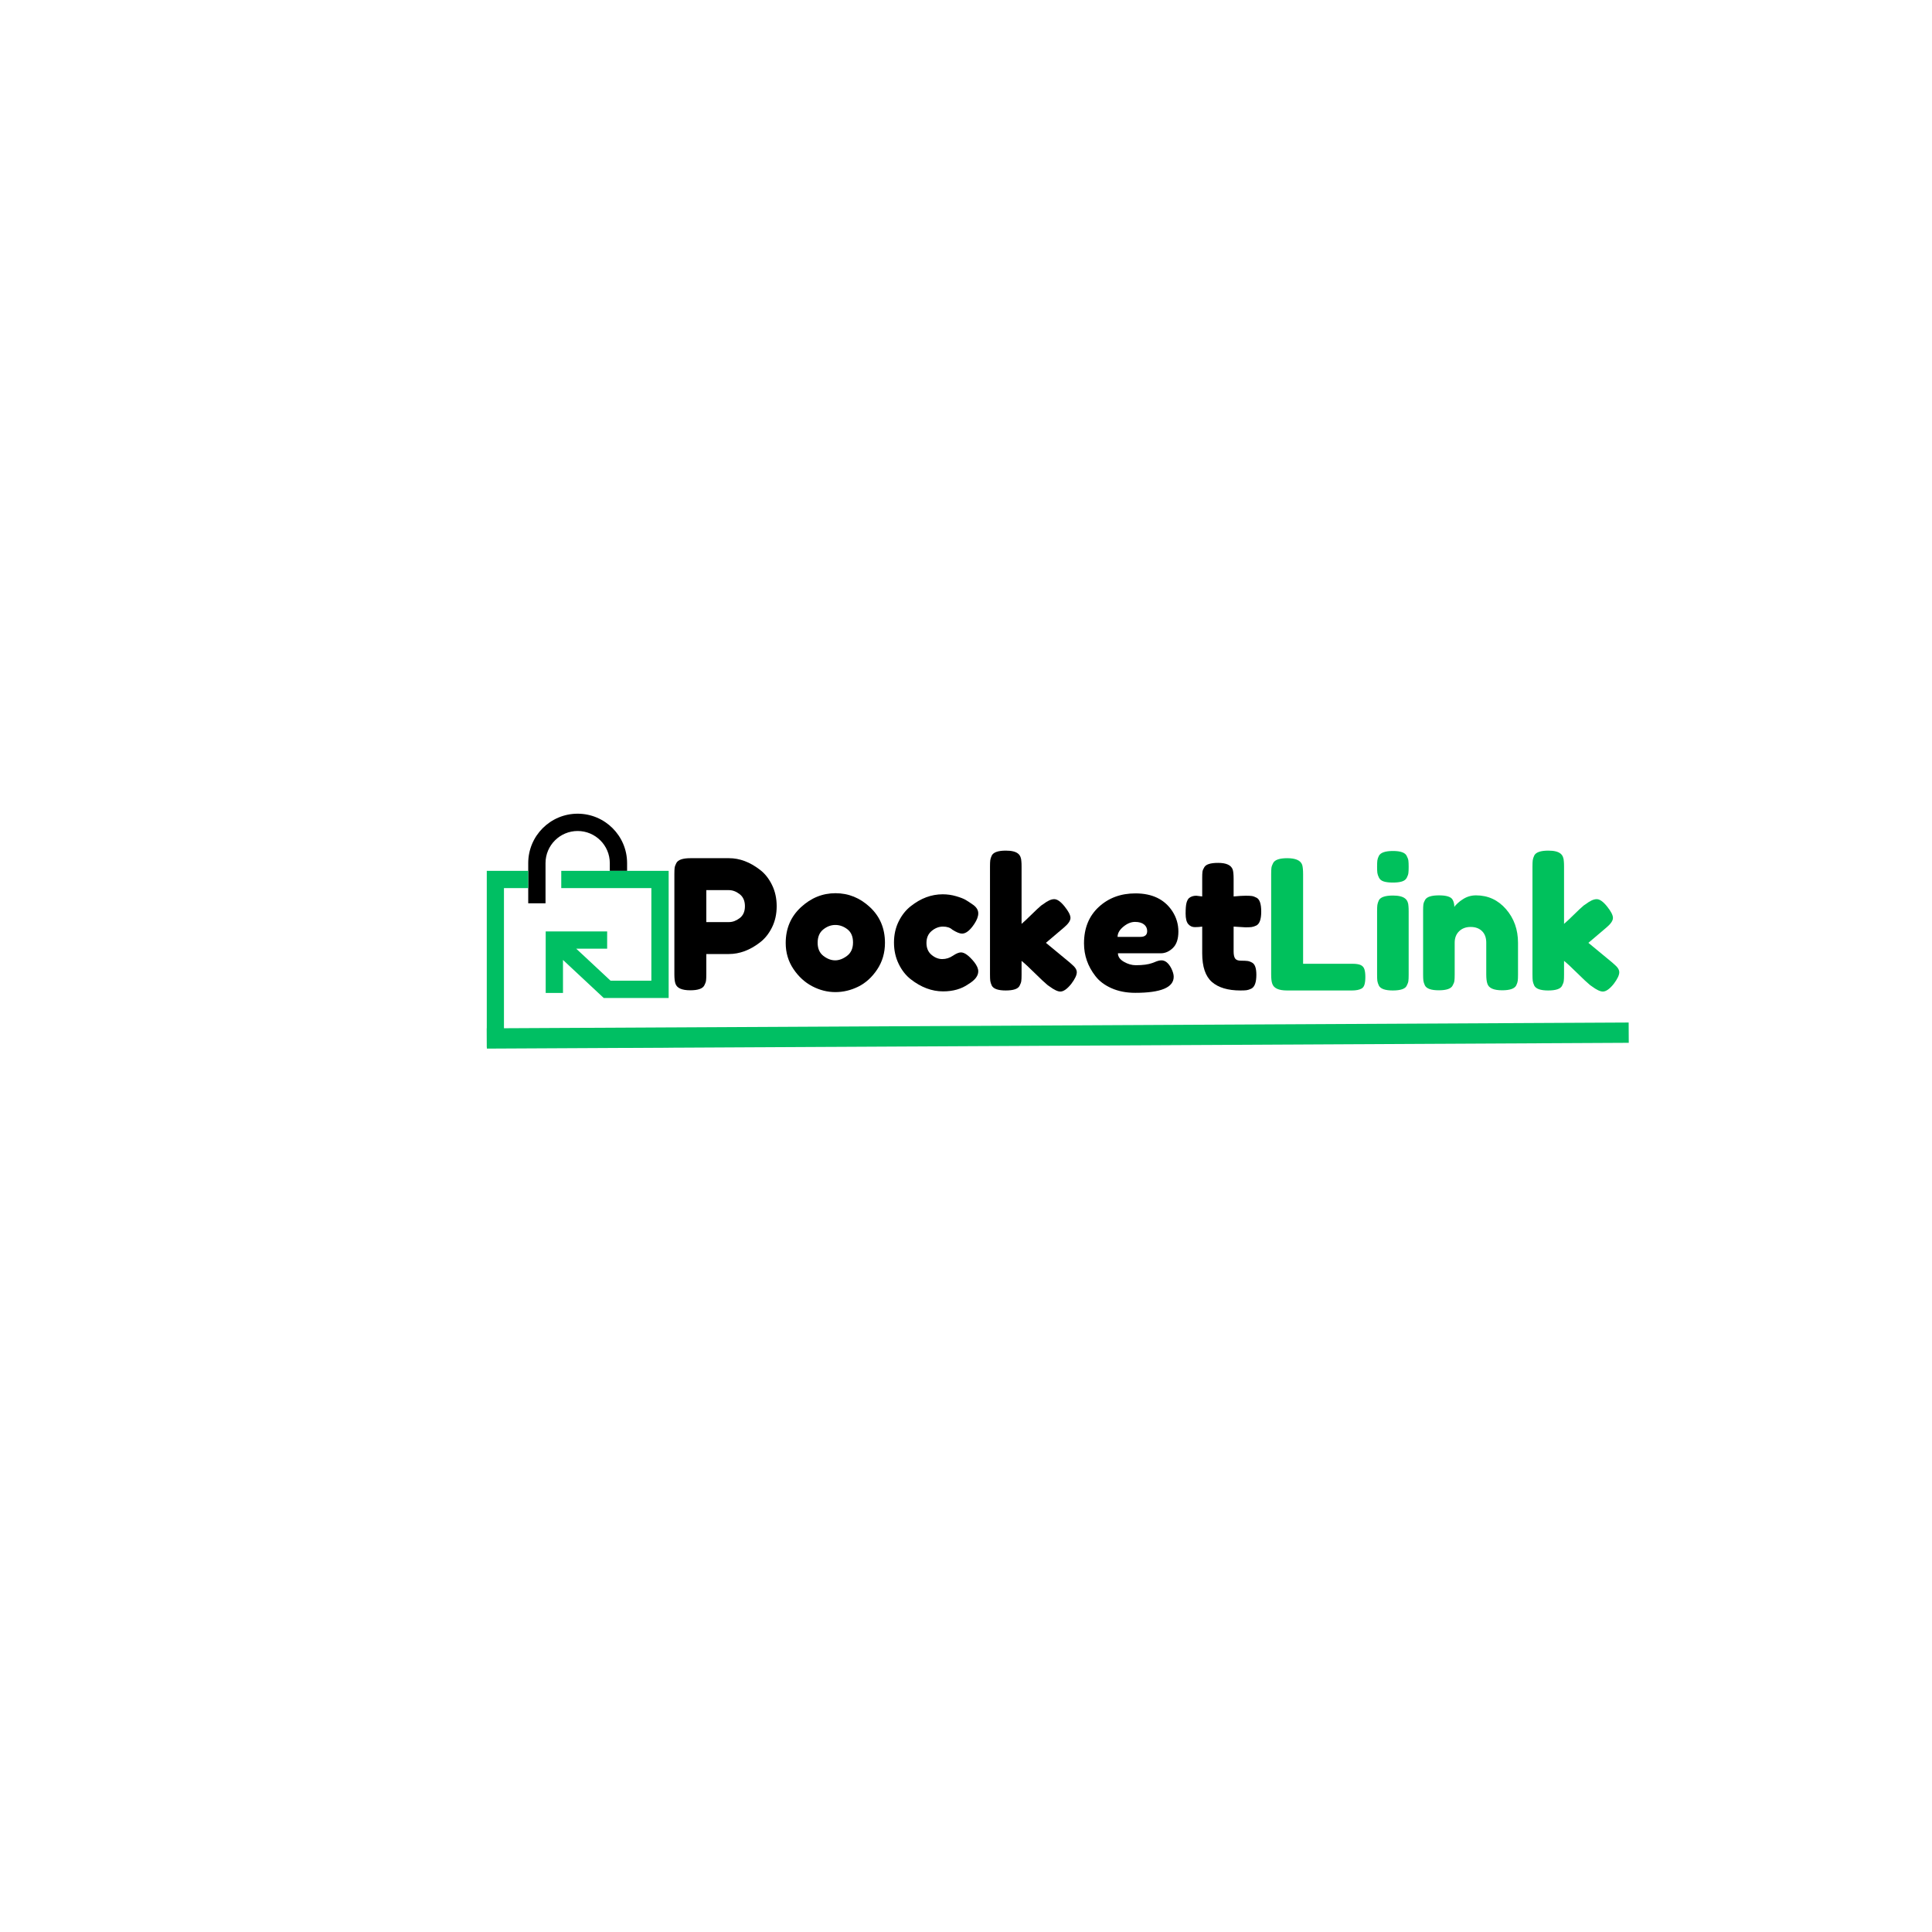
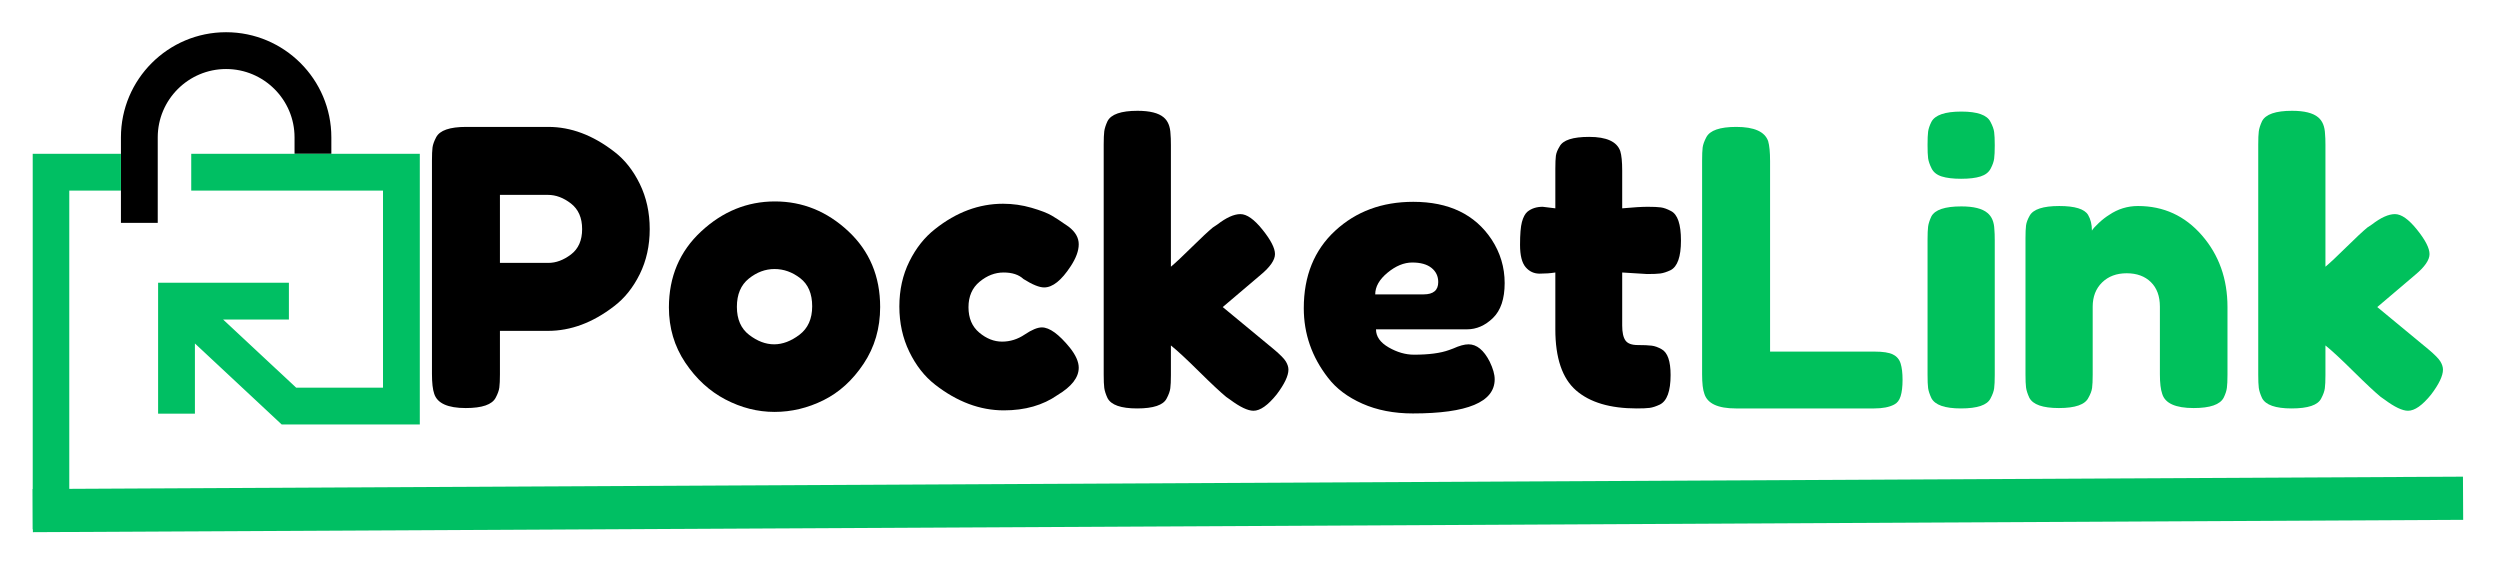
- <svg xmlns="http://www.w3.org/2000/svg" width="2000" zoomAndPan="magnify" viewBox="0 0 1500 1500" height="2000" preserveAspectRatio="xMidYMid meet" version="1.0">
+ <svg xmlns="http://www.w3.org/2000/svg" width="912" zoomAndPan="magnify" viewBox="366 620 912 206" height="206" preserveAspectRatio="xMidYMid meet" version="1.0">
  <defs>
    <g />
    <clipPath id="90078cca01">
      <path d="M 410 631.676 L 487 631.676 L 487 702 L 410 702 Z M 410 631.676 " clip-rule="nonzero" />
    </clipPath>
    <clipPath id="da116d0476">
      <path d="M 377.934 676 L 519.684 676 L 519.684 813.176 L 377.934 813.176 Z M 377.934 676 " clip-rule="nonzero" />
    </clipPath>
    <clipPath id="73bd6a1e72">
      <path d="M 423 676 L 519.684 676 L 519.684 775 L 423 775 Z M 423 676 " clip-rule="nonzero" />
    </clipPath>
  </defs>
  <g clip-path="url(#90078cca01)">
    <path fill="#000000" d="M 486.875 670.109 L 486.875 676.109 L 473.449 676.109 L 473.449 670.109 C 473.449 656.371 462.258 645.18 448.473 645.18 C 434.73 645.18 423.543 656.371 423.543 670.109 L 423.543 701.305 L 410.117 701.305 L 410.117 670.109 C 410.117 648.941 427.301 631.754 448.473 631.754 C 469.645 631.754 486.875 648.941 486.875 670.109 Z M 486.875 670.109 " fill-opacity="1" fill-rule="nonzero" />
  </g>
  <g clip-path="url(#da116d0476)">
    <path fill="#00bf63" d="M 519.145 799.684 L 519.145 813.109 L 377.844 813.109 L 377.844 676.109 L 410.117 676.109 L 410.117 689.535 L 391.273 689.535 L 391.273 799.684 Z M 519.145 799.684 " fill-opacity="1" fill-rule="nonzero" />
  </g>
  <g clip-path="url(#73bd6a1e72)">
    <path fill="#00bf63" d="M 519.145 676.109 L 519.145 774.844 L 468.75 774.844 L 437.105 745.301 L 437.105 770.902 L 423.676 770.902 L 423.676 723.148 L 471.391 723.148 L 471.391 736.574 L 447.398 736.574 L 474.031 761.414 L 505.719 761.414 L 505.719 689.535 L 435.762 689.535 L 435.762 676.109 Z M 519.145 676.109 " fill-opacity="1" fill-rule="nonzero" />
  </g>
  <g fill="#000000" fill-opacity="1">
    <g transform="translate(517.9697, 768.9986)">
      <g>
        <path d="M 81.406 -81.953 C 83.832 -77.004 85.047 -71.492 85.047 -65.422 C 85.047 -59.359 83.832 -53.875 81.406 -48.969 C 78.977 -44.062 75.848 -40.16 72.016 -37.266 C 64.266 -31.285 56.234 -28.297 47.922 -28.297 L 30.406 -28.297 L 30.406 -12.469 C 30.406 -10.32 30.332 -8.711 30.188 -7.641 C 30.051 -6.566 29.609 -5.328 28.859 -3.922 C 27.555 -1.398 23.914 -0.141 17.938 -0.141 C 11.395 -0.141 7.562 -1.867 6.438 -5.328 C 5.883 -6.91 5.609 -9.336 5.609 -12.609 L 5.609 -90.375 C 5.609 -92.52 5.676 -94.129 5.812 -95.203 C 5.957 -96.273 6.398 -97.516 7.141 -98.922 C 8.453 -101.441 12.098 -102.703 18.078 -102.703 L 48.062 -102.703 C 56.281 -102.703 64.266 -99.711 72.016 -93.734 C 75.848 -90.836 78.977 -86.91 81.406 -81.953 Z M 48.062 -53.094 C 50.863 -53.094 53.617 -54.117 56.328 -56.172 C 59.035 -58.234 60.391 -61.316 60.391 -65.422 C 60.391 -69.535 59.035 -72.645 56.328 -74.75 C 53.617 -76.852 50.816 -77.906 47.922 -77.906 L 30.406 -77.906 L 30.406 -53.094 Z M 48.062 -53.094 " />
      </g>
    </g>
  </g>
  <g fill="#000000" fill-opacity="1">
    <g transform="translate(606.5187, 768.9986)">
      <g>
        <path d="M 3.5 -36.844 C 3.5 -48.051 7.422 -57.297 15.266 -64.578 C 23.117 -71.867 32.086 -75.516 42.172 -75.516 C 52.266 -75.516 61.188 -71.895 68.938 -64.656 C 76.688 -57.414 80.562 -48.191 80.562 -36.984 C 80.562 -29.234 78.551 -22.344 74.531 -16.312 C 70.52 -10.289 65.641 -5.852 59.891 -3 C 54.148 -0.156 48.195 1.266 42.031 1.266 C 35.863 1.266 29.883 -0.25 24.094 -3.281 C 18.301 -6.32 13.422 -10.805 9.453 -16.734 C 5.484 -22.672 3.5 -29.375 3.5 -36.844 Z M 32.781 -26.828 C 35.77 -24.535 38.805 -23.391 41.891 -23.391 C 44.973 -23.391 48.055 -24.555 51.141 -26.891 C 54.223 -29.234 55.766 -32.691 55.766 -37.266 C 55.766 -41.848 54.316 -45.258 51.422 -47.5 C 48.523 -49.738 45.395 -50.859 42.031 -50.859 C 38.664 -50.859 35.535 -49.691 32.641 -47.359 C 29.742 -45.023 28.297 -41.594 28.297 -37.062 C 28.297 -32.531 29.789 -29.117 32.781 -26.828 Z M 32.781 -26.828 " />
      </g>
    </g>
  </g>
  <g fill="#000000" fill-opacity="1">
    <g transform="translate(690.5843, 768.9986)">
      <g>
        <path d="M 28.719 -36.922 C 28.719 -32.953 30.023 -29.867 32.641 -27.672 C 35.254 -25.473 38.031 -24.375 40.969 -24.375 C 43.914 -24.375 46.672 -25.238 49.234 -26.969 C 51.805 -28.695 53.891 -29.562 55.484 -29.562 C 58.285 -29.562 61.695 -27.086 65.719 -22.141 C 67.863 -19.43 68.938 -17.004 68.938 -14.859 C 68.938 -11.305 66.367 -7.988 61.234 -4.906 C 55.898 -1.164 49.359 0.703 41.609 0.703 C 32.922 0.703 24.562 -2.426 16.531 -8.688 C 12.695 -11.676 9.566 -15.664 7.141 -20.656 C 4.711 -25.656 3.5 -31.164 3.5 -37.188 C 3.5 -43.219 4.711 -48.688 7.141 -53.594 C 9.566 -58.5 12.695 -62.445 16.531 -65.438 C 24.281 -71.594 32.547 -74.672 41.328 -74.672 C 44.879 -74.672 48.336 -74.18 51.703 -73.203 C 55.066 -72.223 57.539 -71.266 59.125 -70.328 L 61.375 -68.938 C 63.051 -67.812 64.359 -66.922 65.297 -66.266 C 67.723 -64.398 68.938 -62.273 68.938 -59.891 C 68.938 -57.516 67.953 -54.832 65.984 -51.844 C 62.629 -46.707 59.41 -44.141 56.328 -44.141 C 54.547 -44.141 52.023 -45.164 48.766 -47.219 C 47.078 -48.801 44.664 -49.594 41.531 -49.594 C 38.406 -49.594 35.488 -48.473 32.781 -46.234 C 30.07 -43.992 28.719 -40.891 28.719 -36.922 Z M 28.719 -36.922 " />
      </g>
    </g>
  </g>
  <g fill="#000000" fill-opacity="1">
    <g transform="translate(763.0208, 768.9986)">
      <g>
        <path d="M 49.031 -36.984 L 67.672 -21.578 C 70.004 -19.617 71.473 -18.125 72.078 -17.094 C 72.691 -16.062 73 -15.082 73 -14.156 C 73 -11.906 71.551 -8.867 68.656 -5.047 C 65.477 -1.117 62.676 0.844 60.25 0.844 C 58.195 0.844 55.348 -0.508 51.703 -3.219 L 50.297 -4.203 C 48.148 -5.973 44.832 -9.078 40.344 -13.516 C 35.863 -17.953 32.457 -21.109 30.125 -22.984 L 30.125 -12.188 C 30.125 -10.039 30.051 -8.43 29.906 -7.359 C 29.77 -6.285 29.328 -5.047 28.578 -3.641 C 27.367 -1.211 23.773 0 17.797 0 C 11.91 0 8.312 -1.258 7 -3.781 C 6.352 -5.188 5.957 -6.426 5.812 -7.5 C 5.676 -8.57 5.609 -10.18 5.609 -12.328 L 5.609 -96.25 C 5.609 -98.406 5.676 -100.02 5.812 -101.094 C 5.957 -102.164 6.352 -103.398 7 -104.797 C 8.312 -107.316 11.957 -108.578 17.938 -108.578 C 22.414 -108.578 25.594 -107.785 27.469 -106.203 C 29.051 -104.891 29.891 -102.832 29.984 -100.031 C 30.078 -99.195 30.125 -97.891 30.125 -96.109 L 30.125 -51.703 C 31.801 -53.098 34.344 -55.477 37.75 -58.844 C 41.164 -62.207 43.711 -64.586 45.391 -65.984 L 47.078 -67.109 C 50.348 -69.629 53.148 -70.891 55.484 -70.891 C 57.816 -70.891 60.5 -69 63.531 -65.219 C 66.57 -61.438 68.094 -58.469 68.094 -56.312 C 68.094 -54.164 66.363 -51.648 62.906 -48.766 Z M 49.031 -36.984 " />
      </g>
    </g>
  </g>
  <g fill="#000000" fill-opacity="1">
    <g transform="translate(838.1194, 768.9986)">
      <g>
        <path d="M 76.781 -45.734 C 76.781 -39.992 75.352 -35.742 72.5 -32.984 C 69.656 -30.234 66.504 -28.859 63.047 -28.859 L 29.844 -28.859 C 29.844 -26.242 31.383 -24.047 34.469 -22.266 C 37.551 -20.492 40.633 -19.609 43.719 -19.609 C 49.133 -19.609 53.383 -20.172 56.469 -21.297 L 58 -21.859 C 60.25 -22.879 62.117 -23.391 63.609 -23.391 C 66.598 -23.391 69.164 -21.289 71.312 -17.094 C 72.531 -14.57 73.141 -12.422 73.141 -10.641 C 73.141 -2.328 63.191 1.828 43.297 1.828 C 36.379 1.828 30.234 0.633 24.859 -1.75 C 19.492 -4.133 15.316 -7.285 12.328 -11.203 C 6.441 -18.773 3.5 -27.227 3.5 -36.562 C 3.5 -48.332 7.305 -57.742 14.922 -64.797 C 22.535 -71.848 32.039 -75.375 43.438 -75.375 C 56.414 -75.375 65.941 -70.797 72.016 -61.641 C 75.191 -56.785 76.781 -51.484 76.781 -45.734 Z M 47.219 -41.609 C 50.77 -41.609 52.547 -43.102 52.547 -46.094 C 52.547 -48.238 51.727 -49.961 50.094 -51.266 C 48.457 -52.578 46.117 -53.234 43.078 -53.234 C 40.047 -53.234 37.035 -51.992 34.047 -49.516 C 31.055 -47.047 29.562 -44.41 29.562 -41.609 Z M 47.219 -41.609 " />
      </g>
    </g>
  </g>
  <g fill="#000000" fill-opacity="1">
    <g transform="translate(918.402, 768.9986)">
      <g>
        <path d="M 48.484 -49.031 L 39.375 -49.594 L 39.375 -30.266 C 39.375 -27.742 39.77 -25.922 40.562 -24.797 C 41.352 -23.68 42.848 -23.125 45.047 -23.125 C 47.242 -23.125 48.926 -23.051 50.094 -22.906 C 51.258 -22.77 52.492 -22.328 53.797 -21.578 C 55.953 -20.359 57.031 -17.227 57.031 -12.188 C 57.031 -6.301 55.719 -2.707 53.094 -1.406 C 51.695 -0.75 50.461 -0.348 49.391 -0.203 C 48.316 -0.066 46.75 0 44.688 0 C 34.977 0 27.598 -2.191 22.547 -6.578 C 17.504 -10.973 14.984 -18.398 14.984 -28.859 L 14.984 -49.594 C 13.211 -49.312 11.301 -49.172 9.25 -49.172 C 7.195 -49.172 5.492 -49.961 4.141 -51.547 C 2.785 -53.141 2.109 -55.852 2.109 -59.688 C 2.109 -63.52 2.336 -66.297 2.797 -68.016 C 3.266 -69.742 3.922 -70.984 4.766 -71.734 C 6.254 -72.953 8.125 -73.562 10.375 -73.562 L 14.984 -73 L 14.984 -87.422 C 14.984 -89.578 15.051 -91.164 15.188 -92.188 C 15.332 -93.219 15.781 -94.336 16.531 -95.547 C 17.75 -97.891 21.348 -99.062 27.328 -99.062 C 33.672 -99.062 37.453 -97.332 38.672 -93.875 C 39.141 -92.375 39.375 -89.992 39.375 -86.734 L 39.375 -73 C 43.477 -73.375 46.582 -73.562 48.688 -73.562 C 50.789 -73.562 52.379 -73.488 53.453 -73.344 C 54.523 -73.207 55.766 -72.766 57.172 -72.016 C 59.598 -70.797 60.812 -67.203 60.812 -61.234 C 60.812 -55.348 59.551 -51.75 57.031 -50.438 C 55.625 -49.781 54.383 -49.379 53.312 -49.234 C 52.238 -49.098 50.629 -49.031 48.484 -49.031 Z M 48.484 -49.031 " />
      </g>
    </g>
  </g>
  <g fill="#00c15c" fill-opacity="1">
    <g transform="translate(981.3173, 768.9986)">
      <g>
        <path d="M 30.406 -20.734 L 68.516 -20.734 C 71.598 -20.734 73.836 -20.383 75.234 -19.688 C 76.641 -18.988 77.57 -17.891 78.031 -16.391 C 78.5 -14.898 78.734 -12.914 78.734 -10.438 C 78.734 -7.957 78.5 -5.969 78.031 -4.469 C 77.57 -2.977 76.781 -1.957 75.656 -1.406 C 73.883 -0.469 71.457 0 68.375 0 L 17.938 0 C 11.395 0 7.562 -1.773 6.438 -5.328 C 5.883 -6.816 5.609 -9.195 5.609 -12.469 L 5.609 -90.375 C 5.609 -92.52 5.676 -94.129 5.812 -95.203 C 5.957 -96.273 6.398 -97.516 7.141 -98.922 C 8.453 -101.441 12.098 -102.703 18.078 -102.703 C 24.609 -102.703 28.484 -100.973 29.703 -97.516 C 30.172 -95.93 30.406 -93.504 30.406 -90.234 Z M 30.406 -20.734 " />
      </g>
    </g>
  </g>
  <g fill="#00c15c" fill-opacity="1">
    <g transform="translate(1063.561, 768.9986)">
      <g>
        <path d="M 5.609 -61.516 C 5.609 -63.66 5.676 -65.27 5.812 -66.344 C 5.957 -67.414 6.352 -68.648 7 -70.047 C 8.312 -72.484 11.957 -73.703 17.938 -73.703 C 22.414 -73.703 25.594 -72.906 27.469 -71.312 C 29.051 -70.008 29.891 -68.004 29.984 -65.297 C 30.078 -64.359 30.125 -63.004 30.125 -61.234 L 30.125 -12.188 C 30.125 -10.039 30.051 -8.43 29.906 -7.359 C 29.77 -6.285 29.328 -5.047 28.578 -3.641 C 27.367 -1.211 23.773 0 17.797 0 C 11.91 0 8.312 -1.258 7 -3.781 C 6.352 -5.188 5.957 -6.398 5.812 -7.422 C 5.676 -8.453 5.609 -10.086 5.609 -12.328 Z M 28.641 -87.5 C 27.941 -86.145 26.707 -85.188 24.938 -84.625 C 23.164 -84.062 20.805 -83.781 17.859 -83.781 C 14.922 -83.781 12.562 -84.062 10.781 -84.625 C 9.008 -85.188 7.773 -86.164 7.078 -87.562 C 6.379 -88.969 5.957 -90.207 5.812 -91.281 C 5.676 -92.352 5.609 -93.961 5.609 -96.109 C 5.609 -98.266 5.676 -99.879 5.812 -100.953 C 5.957 -102.023 6.352 -103.211 7 -104.516 C 8.312 -107.035 11.957 -108.297 17.938 -108.297 C 23.82 -108.297 27.367 -107.035 28.578 -104.516 C 29.328 -103.117 29.77 -101.883 29.906 -100.812 C 30.051 -99.738 30.125 -98.125 30.125 -95.969 C 30.125 -93.82 30.051 -92.211 29.906 -91.141 C 29.77 -90.066 29.348 -88.852 28.641 -87.5 Z M 28.641 -87.5 " />
      </g>
    </g>
  </g>
  <g fill="#00c15c" fill-opacity="1">
    <g transform="translate(1099.289, 768.9986)">
      <g>
        <path d="M 46.656 -73.844 C 56 -73.844 63.773 -70.27 69.984 -63.125 C 76.191 -55.977 79.297 -47.266 79.297 -36.984 L 79.297 -12.328 C 79.297 -10.18 79.223 -8.57 79.078 -7.5 C 78.941 -6.426 78.551 -5.234 77.906 -3.922 C 76.594 -1.398 72.945 -0.141 66.969 -0.141 C 60.344 -0.141 56.516 -1.867 55.484 -5.328 C 54.922 -6.91 54.641 -9.289 54.641 -12.469 L 54.641 -37.125 C 54.641 -40.957 53.539 -43.945 51.344 -46.094 C 49.156 -48.238 46.211 -49.312 42.516 -49.312 C 38.828 -49.312 35.836 -48.191 33.547 -45.953 C 31.266 -43.711 30.125 -40.77 30.125 -37.125 L 30.125 -12.328 C 30.125 -10.18 30.051 -8.57 29.906 -7.5 C 29.77 -6.426 29.328 -5.234 28.578 -3.922 C 27.367 -1.398 23.773 -0.141 17.797 -0.141 C 11.91 -0.141 8.312 -1.398 7 -3.922 C 6.352 -5.328 5.957 -6.566 5.812 -7.641 C 5.676 -8.711 5.609 -10.32 5.609 -12.469 L 5.609 -62.062 C 5.609 -64.125 5.676 -65.691 5.812 -66.766 C 5.957 -67.836 6.398 -69.023 7.141 -70.328 C 8.453 -72.672 12.051 -73.844 17.938 -73.844 C 23.633 -73.844 27.133 -72.766 28.438 -70.609 C 29.375 -69.023 29.844 -67.113 29.844 -64.875 C 30.219 -65.52 31.055 -66.453 32.359 -67.672 C 33.672 -68.891 34.93 -69.867 36.141 -70.609 C 39.316 -72.766 42.82 -73.844 46.656 -73.844 Z M 46.656 -73.844 " />
      </g>
    </g>
  </g>
  <g fill="#00c15c" fill-opacity="1">
    <g transform="translate(1184.196, 768.9986)">
      <g>
        <path d="M 49.031 -36.984 L 67.672 -21.578 C 70.004 -19.617 71.473 -18.125 72.078 -17.094 C 72.691 -16.062 73 -15.082 73 -14.156 C 73 -11.906 71.551 -8.867 68.656 -5.047 C 65.477 -1.117 62.676 0.844 60.25 0.844 C 58.195 0.844 55.348 -0.508 51.703 -3.219 L 50.297 -4.203 C 48.148 -5.973 44.832 -9.078 40.344 -13.516 C 35.863 -17.953 32.457 -21.109 30.125 -22.984 L 30.125 -12.188 C 30.125 -10.039 30.051 -8.43 29.906 -7.359 C 29.77 -6.285 29.328 -5.047 28.578 -3.641 C 27.367 -1.211 23.773 0 17.797 0 C 11.91 0 8.312 -1.258 7 -3.781 C 6.352 -5.188 5.957 -6.426 5.812 -7.5 C 5.676 -8.57 5.609 -10.18 5.609 -12.328 L 5.609 -96.25 C 5.609 -98.406 5.676 -100.02 5.812 -101.094 C 5.957 -102.164 6.352 -103.398 7 -104.797 C 8.312 -107.316 11.957 -108.578 17.938 -108.578 C 22.414 -108.578 25.594 -107.785 27.469 -106.203 C 29.051 -104.891 29.891 -102.832 29.984 -100.031 C 30.078 -99.195 30.125 -97.891 30.125 -96.109 L 30.125 -51.703 C 31.801 -53.098 34.344 -55.477 37.75 -58.844 C 41.164 -62.207 43.711 -64.586 45.391 -65.984 L 47.078 -67.109 C 50.348 -69.629 53.148 -70.891 55.484 -70.891 C 57.816 -70.891 60.5 -69 63.531 -65.219 C 66.57 -61.438 68.094 -58.469 68.094 -56.312 C 68.094 -54.164 66.363 -51.648 62.906 -48.766 Z M 49.031 -36.984 " />
      </g>
    </g>
  </g>
  <path stroke-linecap="butt" transform="matrix(0.74999, -0.00380678, 0.00380678, 0.74999, 377.9221, 798.3857)" fill="none" stroke-linejoin="miter" d="M -0.002 10.502 L 1182.102 10.502 " stroke="#00bf63" stroke-width="21" stroke-opacity="1" stroke-miterlimit="4" />
</svg>
